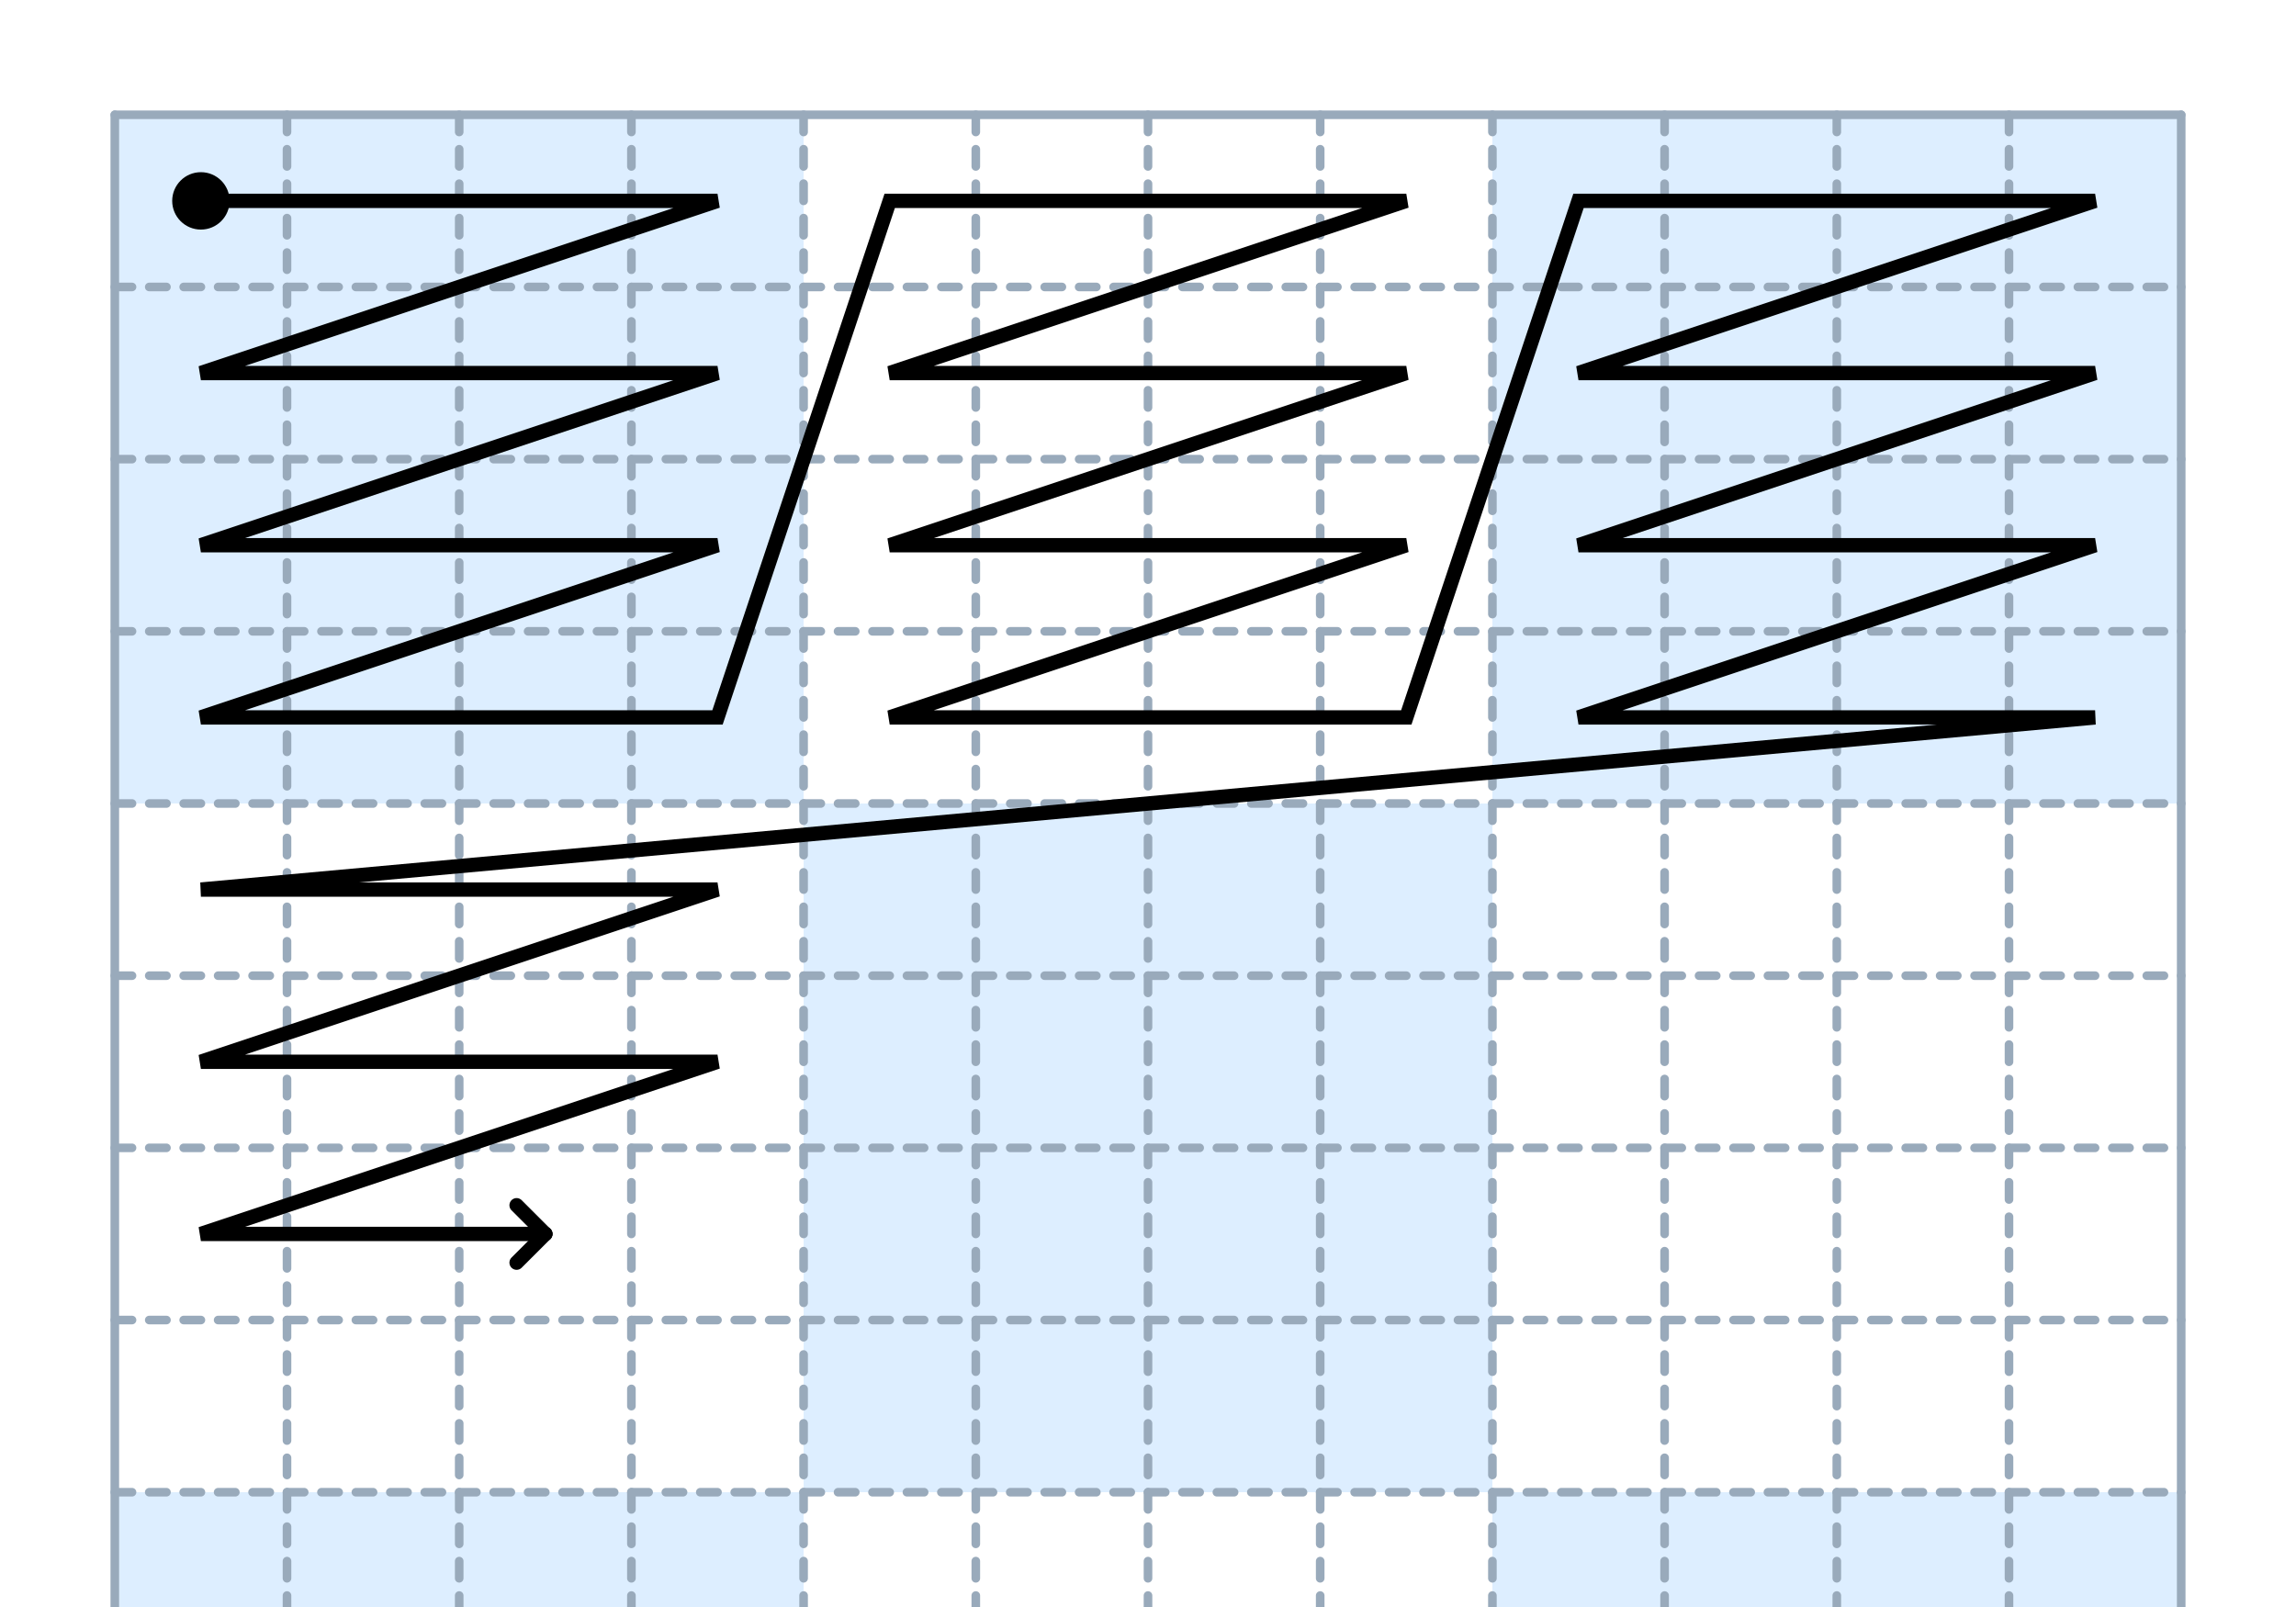
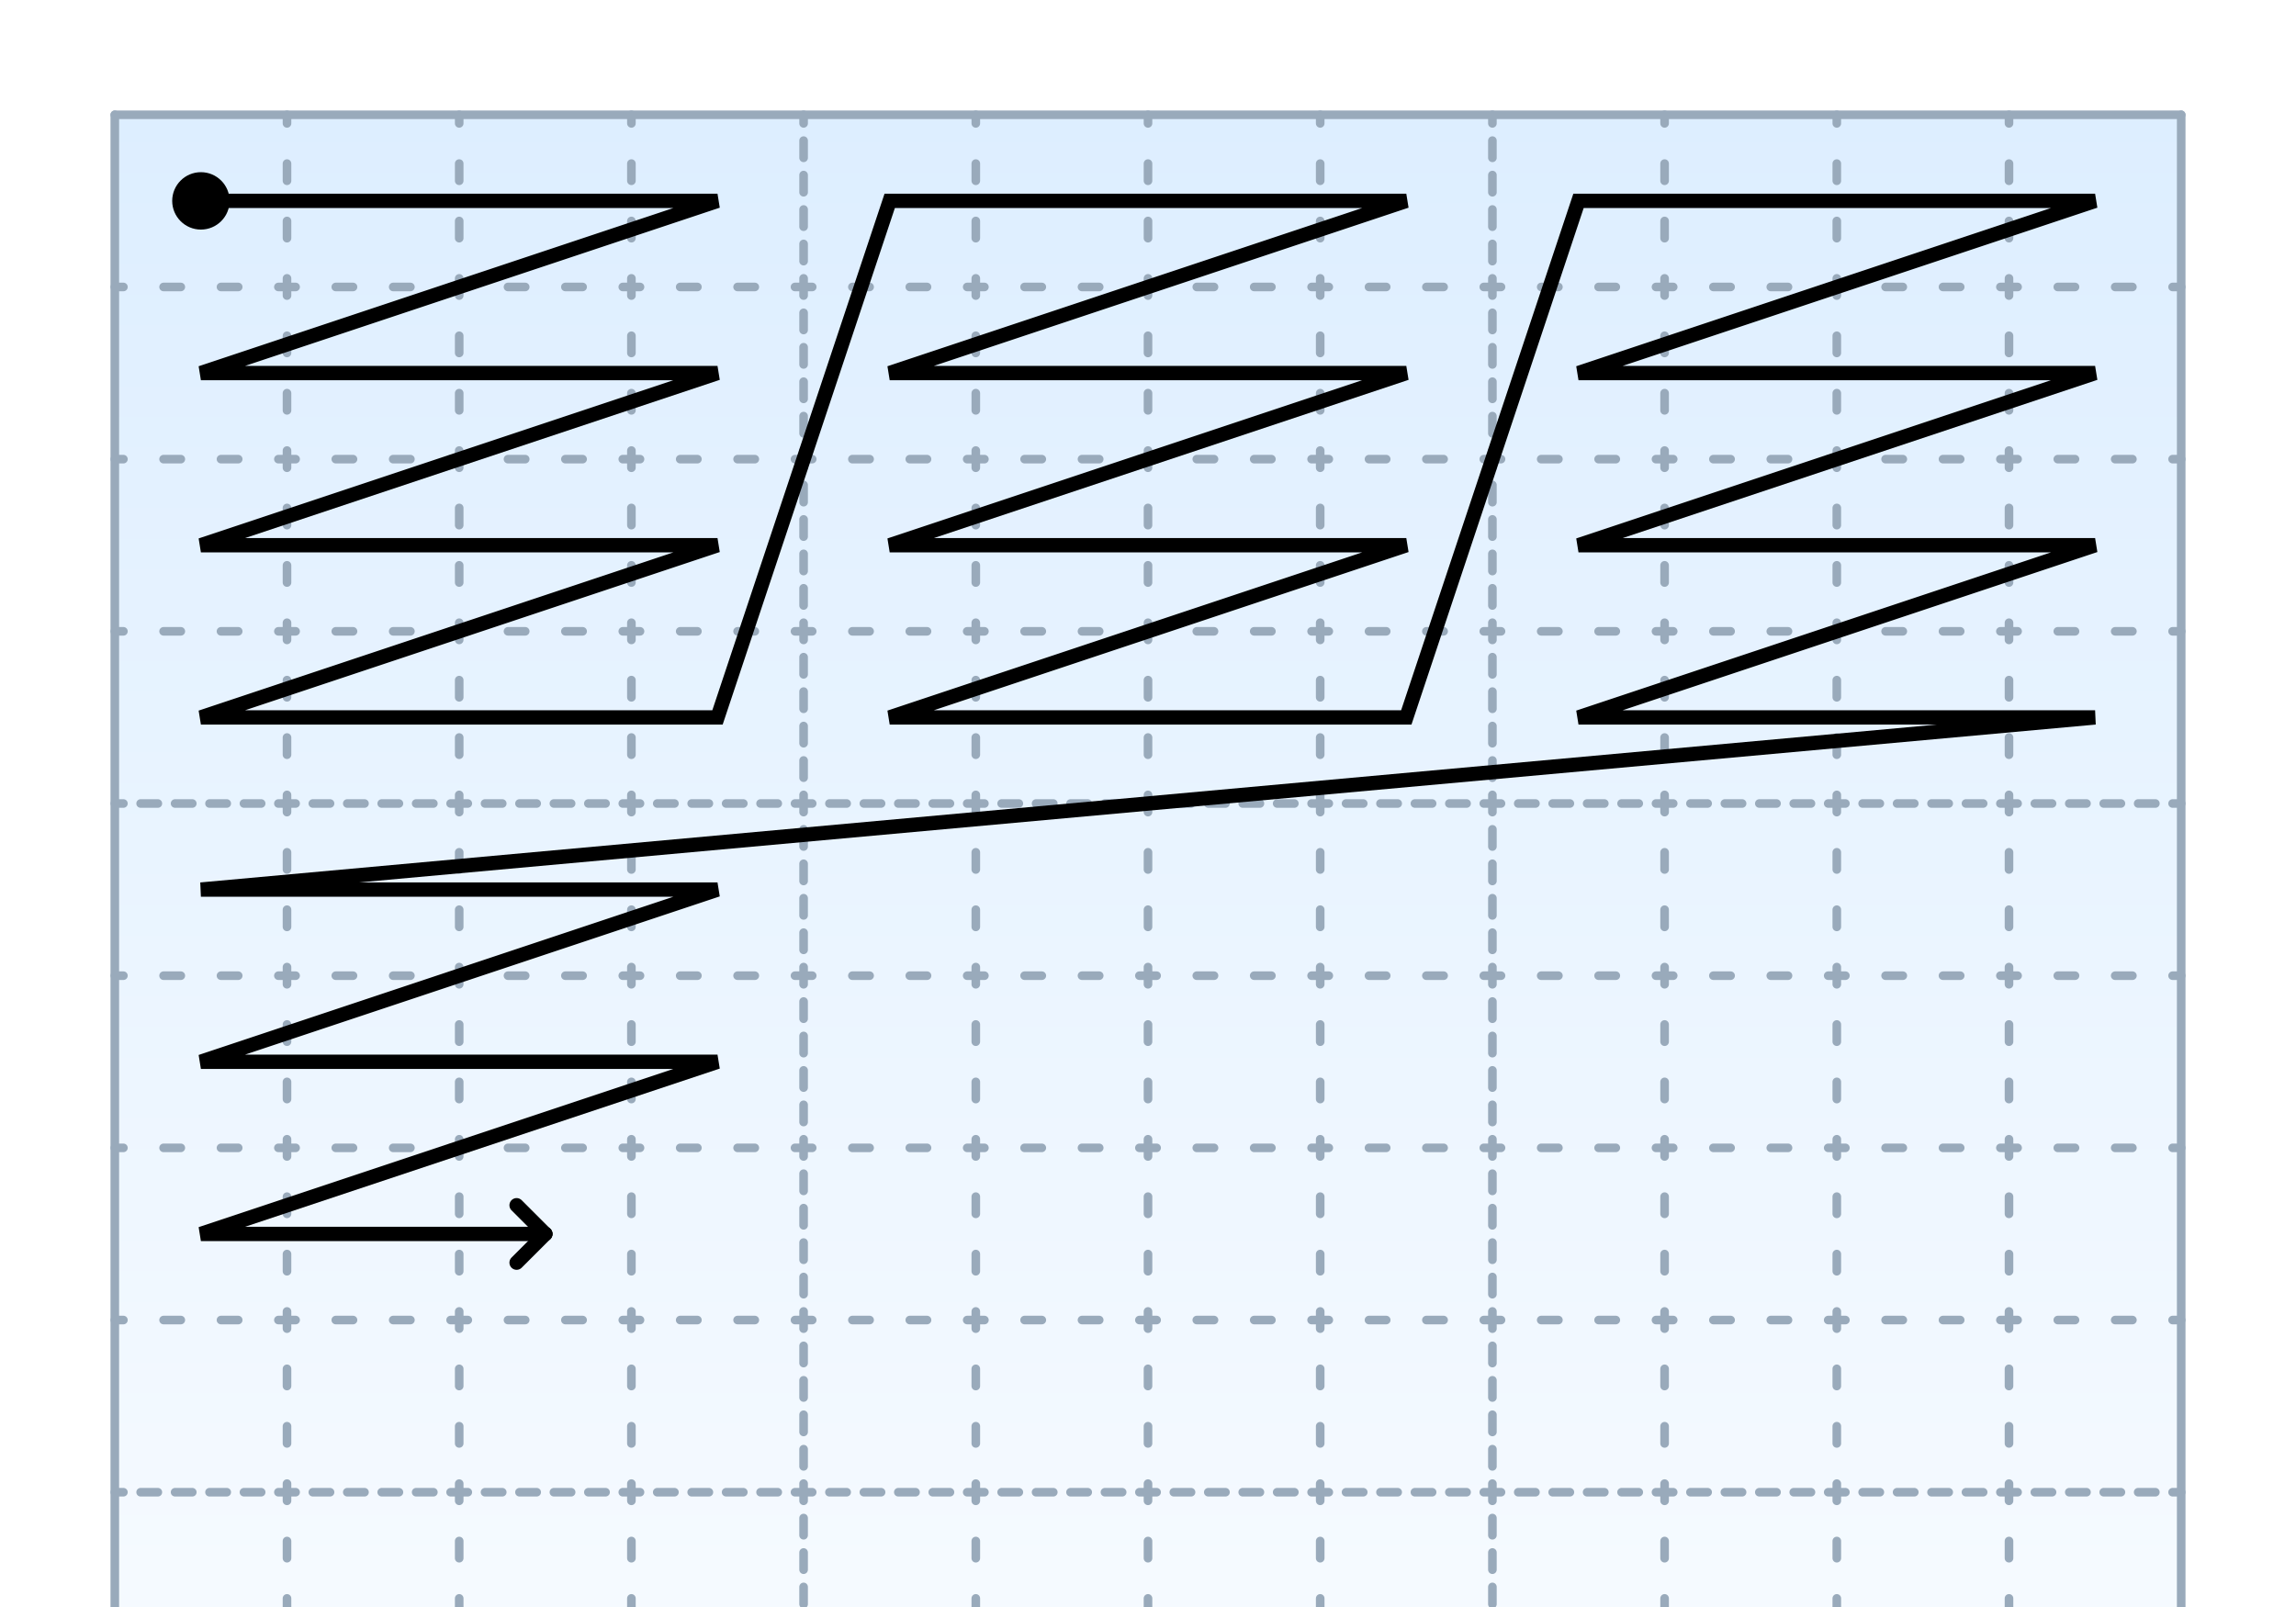
<svg xmlns="http://www.w3.org/2000/svg" width="400" height="280">
  <rect fill="#fff" x="0" y="0" width="400" height="280" />
-   <g fill="#def">
-     <rect x="20" y="20" width="120" height="120" />
-     <rect x="260" y="20" width="120" height="120" />
-     <rect x="140" y="140" width="120" height="120" />
-     <rect x="20" y="260" width="120" height="120" />
-     <rect x="260" y="260" width="120" height="120" />
-   </g>
+   <defs>
+     <linearGradient id="gradient" x1="0" x2="0" y1="0" y2="1">
+       <stop offset="0%" stop-color="#def" />
+       <stop offset="100%" stop-color="#fff" />
+     </linearGradient>
+   </defs>
+   <rect fill="url(#gradient)" x="20" y="20" width="360" height="360" />
  <g stroke-linecap="round" stroke-width="1.5" stroke="#9ab">
    <g>
      <line x1="20" y1="20" x2="380" y2="20" />
      <line x1="20" y1="20" x2="20" y2="380" />
      <line x1="380" y1="20" x2="380" y2="380" />
    </g>
-     <g stroke-dasharray="3 3">
+     <g stroke-dasharray="3 3" stroke-dashoffset="1.5">
+       <line x1="20" y1="140" x2="380" y2="140" />
+       <line x1="20" y1="260" x2="380" y2="260" />
+       <line x1="140" y1="20" x2="140" y2="380" />
+       <line x1="260" y1="20" x2="260" y2="380" />
+     </g>
+     <g stroke-dasharray="3 7" stroke-dashoffset="1.5">
      <line x1="20" y1="50" x2="380" y2="50" />
      <line x1="20" y1="80" x2="380" y2="80" />
      <line x1="20" y1="110" x2="380" y2="110" />
-       <line x1="20" y1="140" x2="380" y2="140" />
      <line x1="20" y1="170" x2="380" y2="170" />
      <line x1="20" y1="200" x2="380" y2="200" />
      <line x1="20" y1="230" x2="380" y2="230" />
-       <line x1="20" y1="260" x2="380" y2="260" />
      <line x1="50" y1="20" x2="50" y2="380" />
      <line x1="80" y1="20" x2="80" y2="380" />
      <line x1="110" y1="20" x2="110" y2="380" />
-       <line x1="140" y1="20" x2="140" y2="380" />
      <line x1="170" y1="20" x2="170" y2="380" />
      <line x1="200" y1="20" x2="200" y2="380" />
      <line x1="230" y1="20" x2="230" y2="380" />
-       <line x1="260" y1="20" x2="260" y2="380" />
      <line x1="290" y1="20" x2="290" y2="380" />
      <line x1="320" y1="20" x2="320" y2="380" />
      <line x1="350" y1="20" x2="350" y2="380" />
    </g>
  </g>
  <g stroke-width="2.5" stroke="#000" stroke-linecap="round" fill="none">
    <path d="M 35 35 h 90 l -90 30 h 90 l -90 30 h 90 l -90 30 h 90 l 30 -90 h 90 l -90 30 h 90 l -90 30 h 90 l -90 30 h 90 l 30 -90 h 90 l -90 30 h 90 l -90 30 h 90 l -90 30 h 90 l -330 30 h 90 l -90 30 h 90 l -90 30h 60" />
    <line x1="95" y1="215" x2="90" y2="210" />
    <line x1="95" y1="215" x2="90" y2="220" />
  </g>
  <ellipse fill="#000" cx="35" cy="35" rx="5" ry="5" />
</svg>
